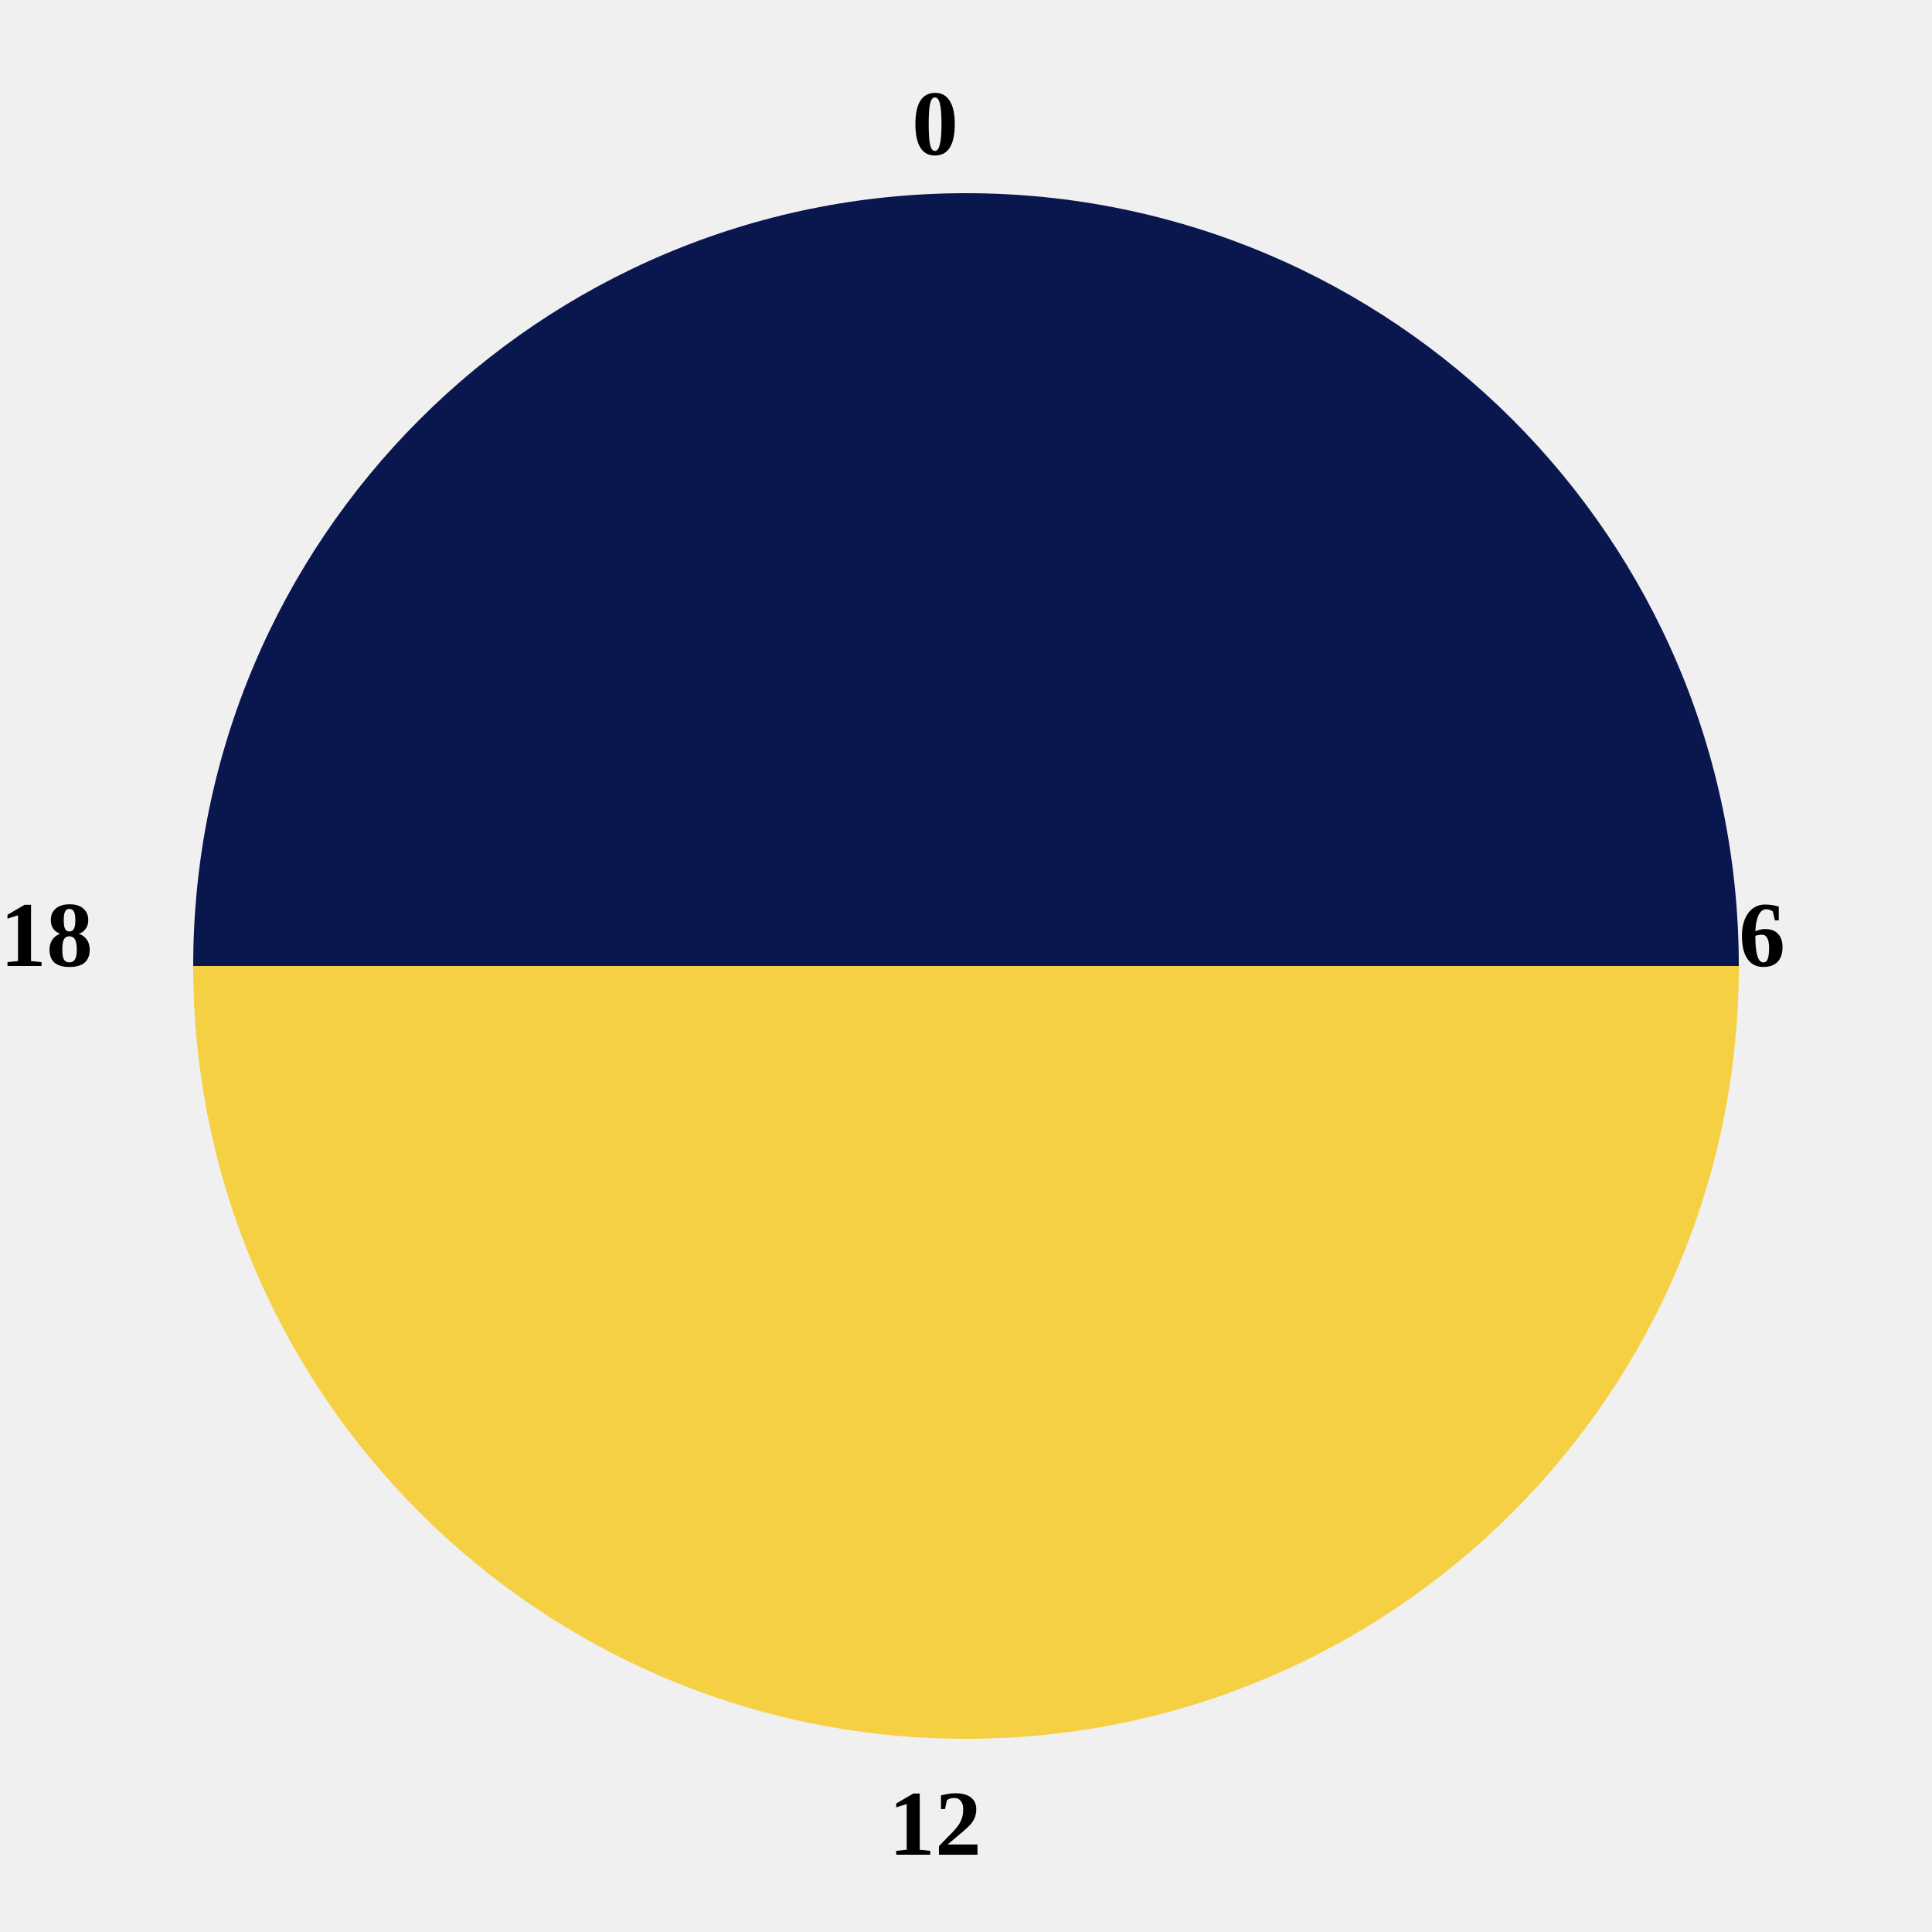
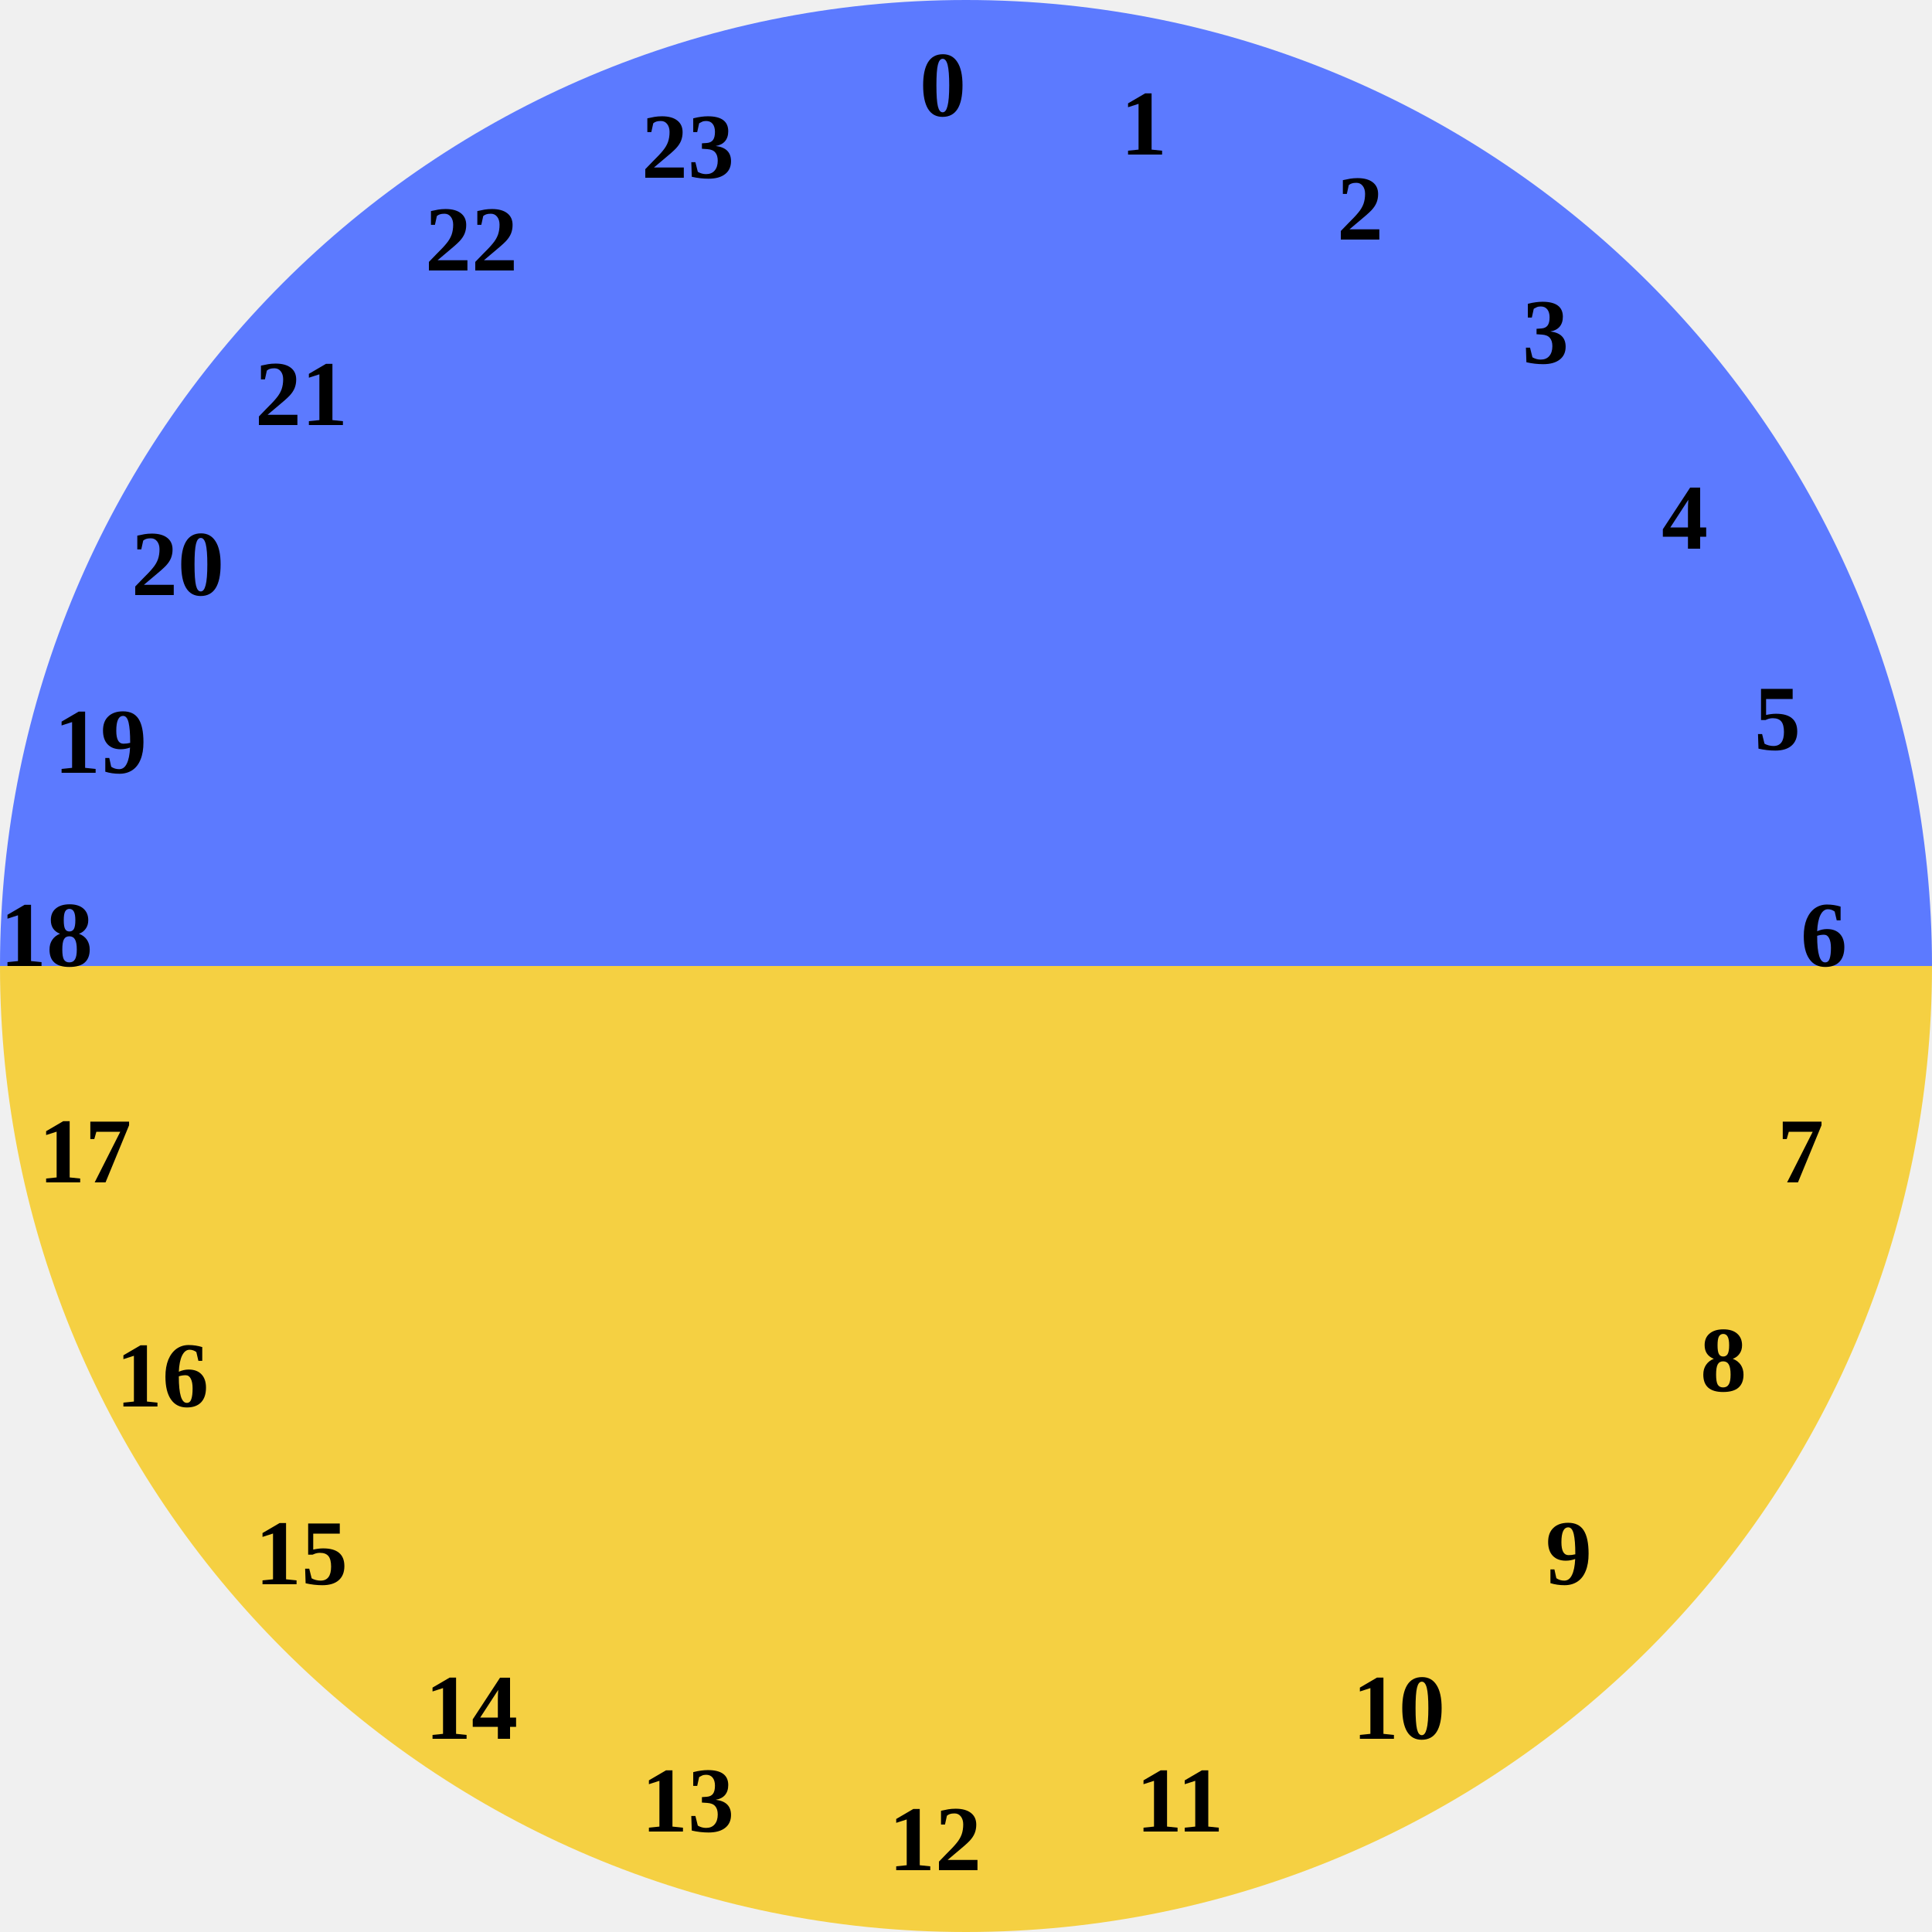
<svg xmlns="http://www.w3.org/2000/svg" version="1.1" width="250" height="250">
-   <clipPath id="cut-right">
-     <rect x="25" y="25" width="200" height="100" fill="white" />
+   <clipPath id="night-time">
+     <rect x="0" y="0" width="250" height="125" />
  </clipPath>
-   <circle cx="125" cy="125" r="100" fill="#0A174E" clip-path="url(#cut-right)" />
-   <clipPath id="cut-left">
-     <rect x="25" y="125" width="200" height="100" fill="white" />
+   <circle cx="125" cy="125" r="125" fill="#5c7aff" clip-path="url(#night-time)" />
+   <clipPath id="day-time">
+     <rect x="0" y="125" width="250" height="125" />
  </clipPath>
-   <circle cx="125" cy="125" r="100" fill="#F5D042" clip-path="url(#cut-left)" />
-   <text x="118" y="20" font-weight="bold">0</text>
-   <text x="225" y="125" font-weight="bold">6</text>
-   <text x="115" y="240" font-weight="bold">12</text>
+   <circle cx="125" cy="125" r="125" fill="#F5D042" clip-path="url(#day-time)" />
+   <text x="119" y="15" font-weight="bold">0</text>
+   <text x="115" y="242" font-weight="bold">12</text>
+   <text x="145" y="20" font-weight="bold">1</text>
+   <text x="83" y="237" font-weight="bold">13</text>
+   <text x="173" y="31" font-weight="bold">2</text>
+   <text x="55" y="225" font-weight="bold">14</text>
+   <text x="197" y="47" font-weight="bold">3</text>
+   <text x="33" y="205" font-weight="bold">15</text>
+   <text x="215" y="71" font-weight="bold">4</text>
+   <text x="15" y="182" font-weight="bold">16</text>
+   <text x="227" y="97" font-weight="bold">5</text>
+   <text x="5" y="153" font-weight="bold">17</text>
+   <text x="233" y="125" font-weight="bold">6</text>
  <text x="0" y="125" font-weight="bold">18</text>
+   <text x="230" y="153" font-weight="bold">7</text>
+   <text x="7" y="100" font-weight="bold">19</text>
+   <text x="220" y="180" font-weight="bold">8</text>
+   <text x="17" y="77" font-weight="bold">20</text>
+   <text x="200" y="205" font-weight="bold">9</text>
+   <text x="33" y="55" font-weight="bold">21</text>
+   <text x="175" y="225" font-weight="bold">10</text>
+   <text x="55" y="35" font-weight="bold">22</text>
+   <text x="147" y="237" font-weight="bold">11</text>
+   <text x="83" y="23" font-weight="bold">23</text>
</svg>
